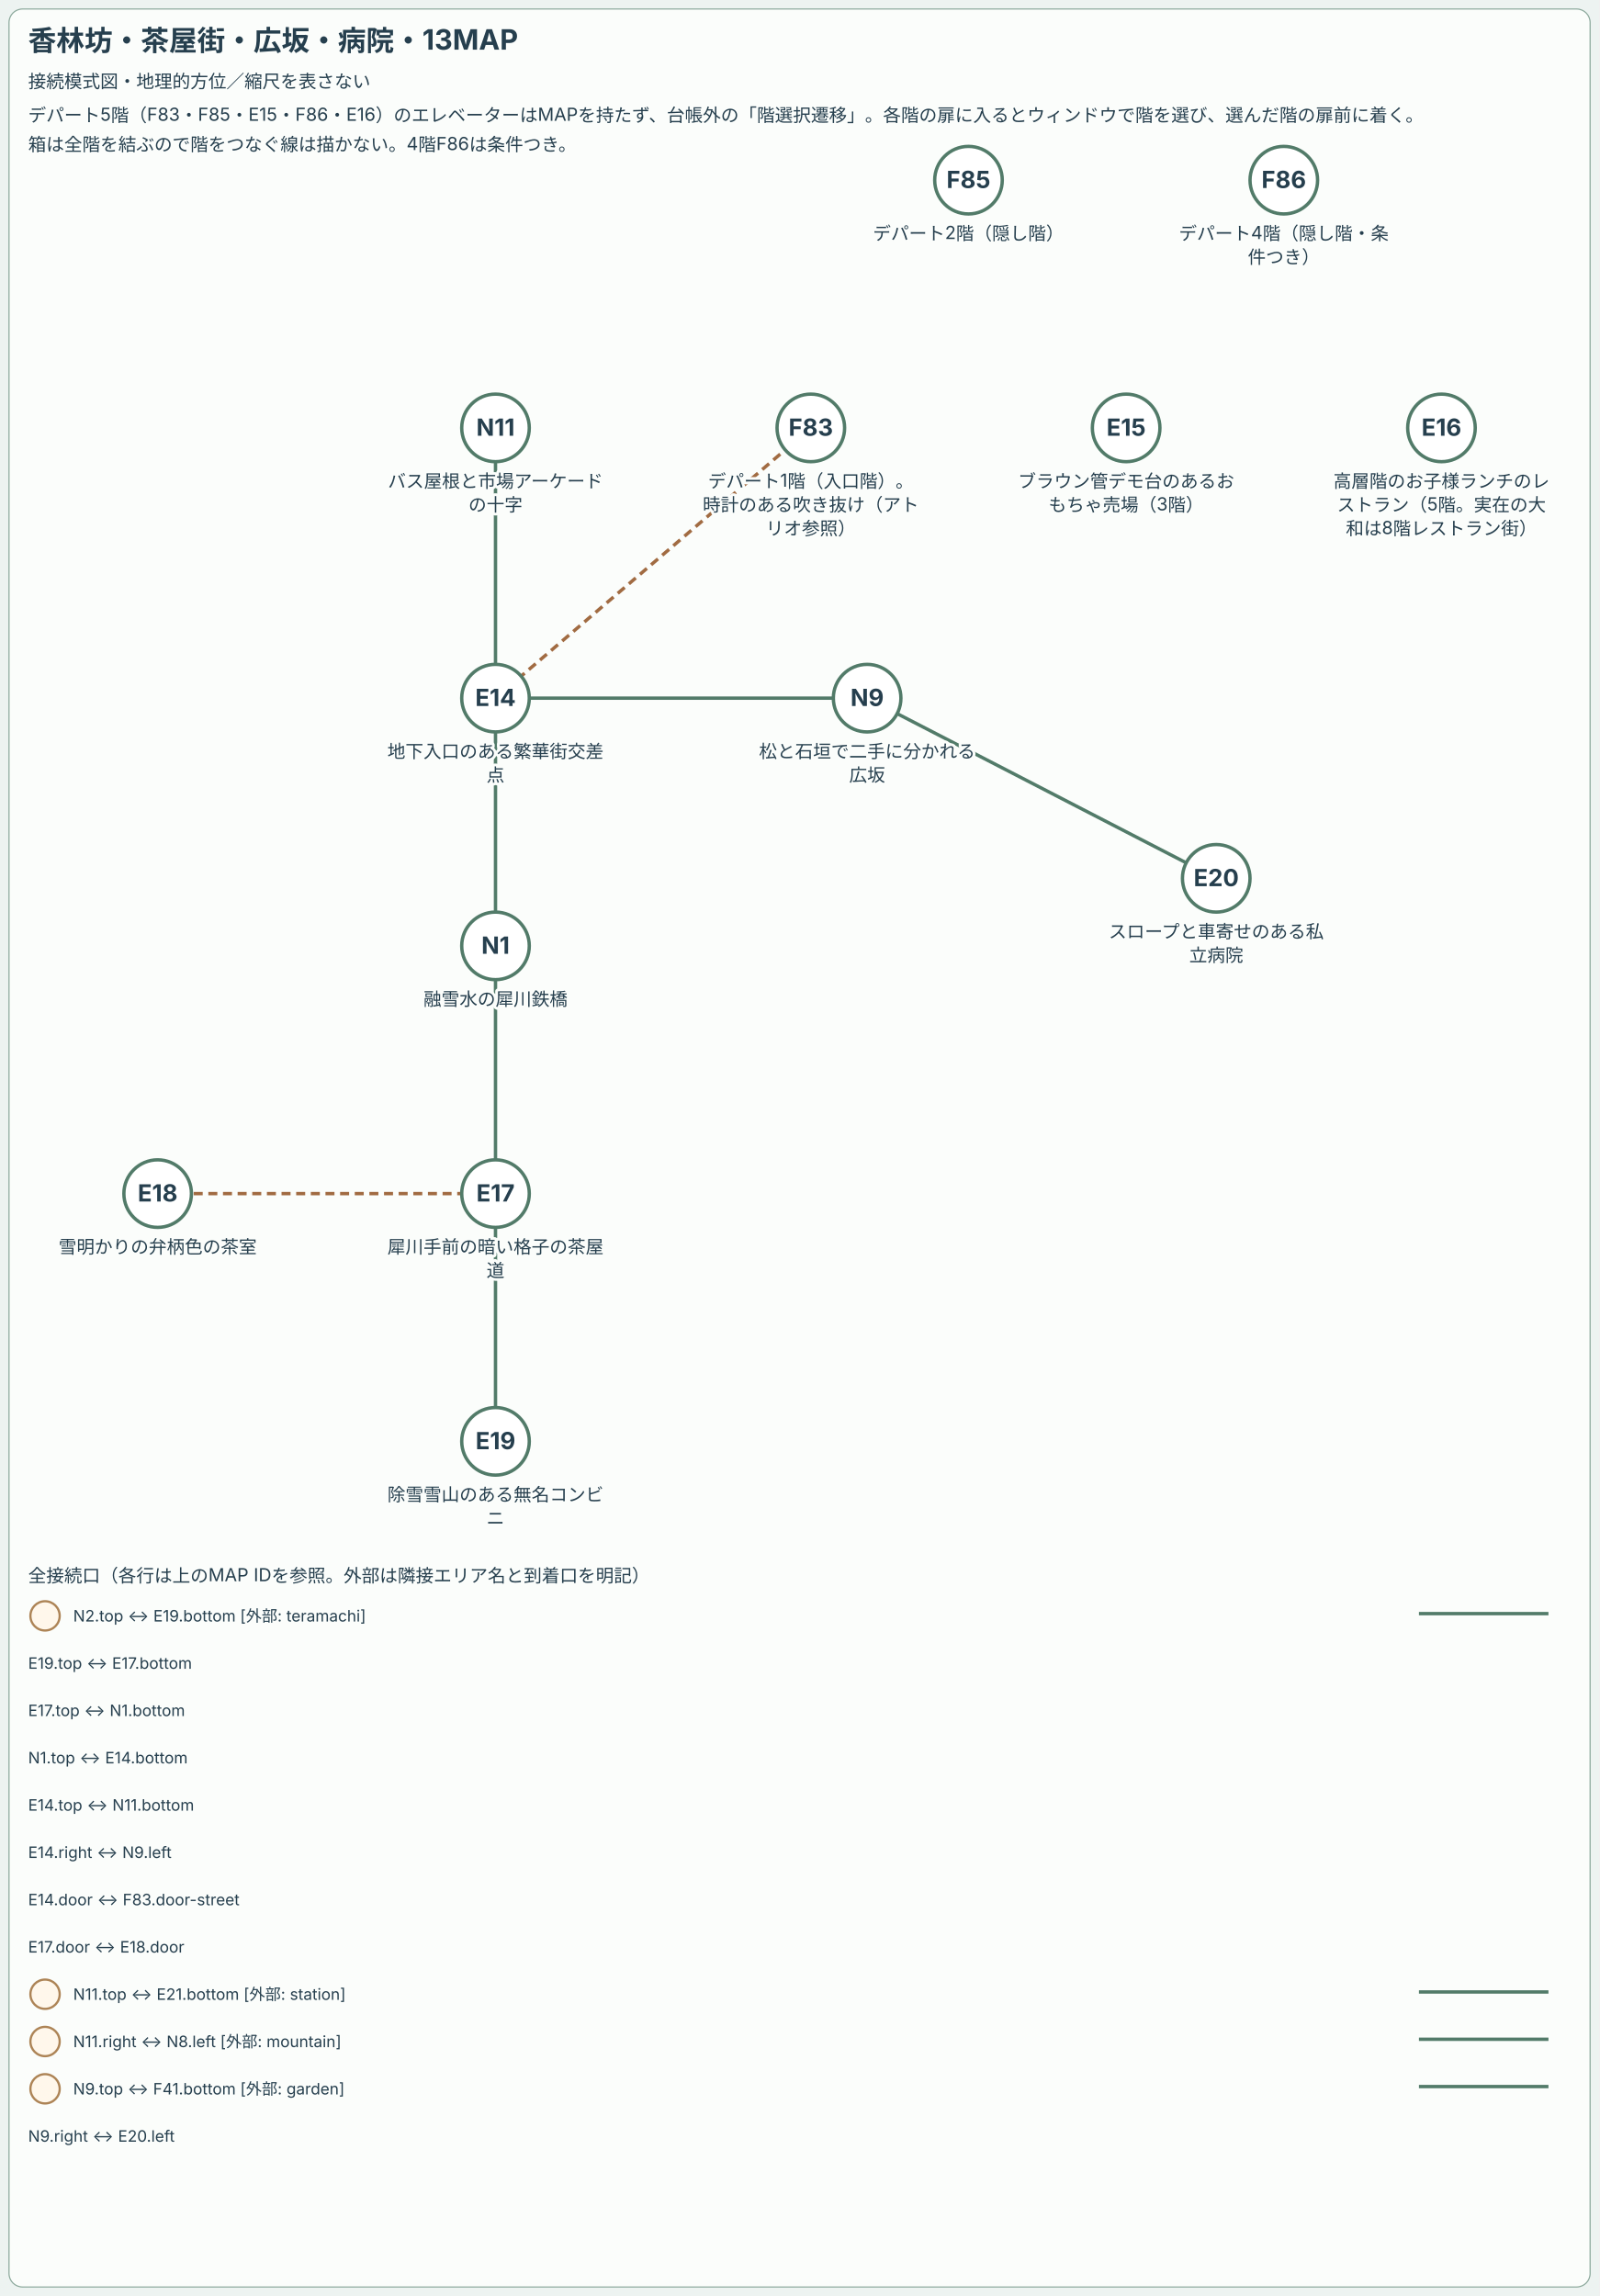
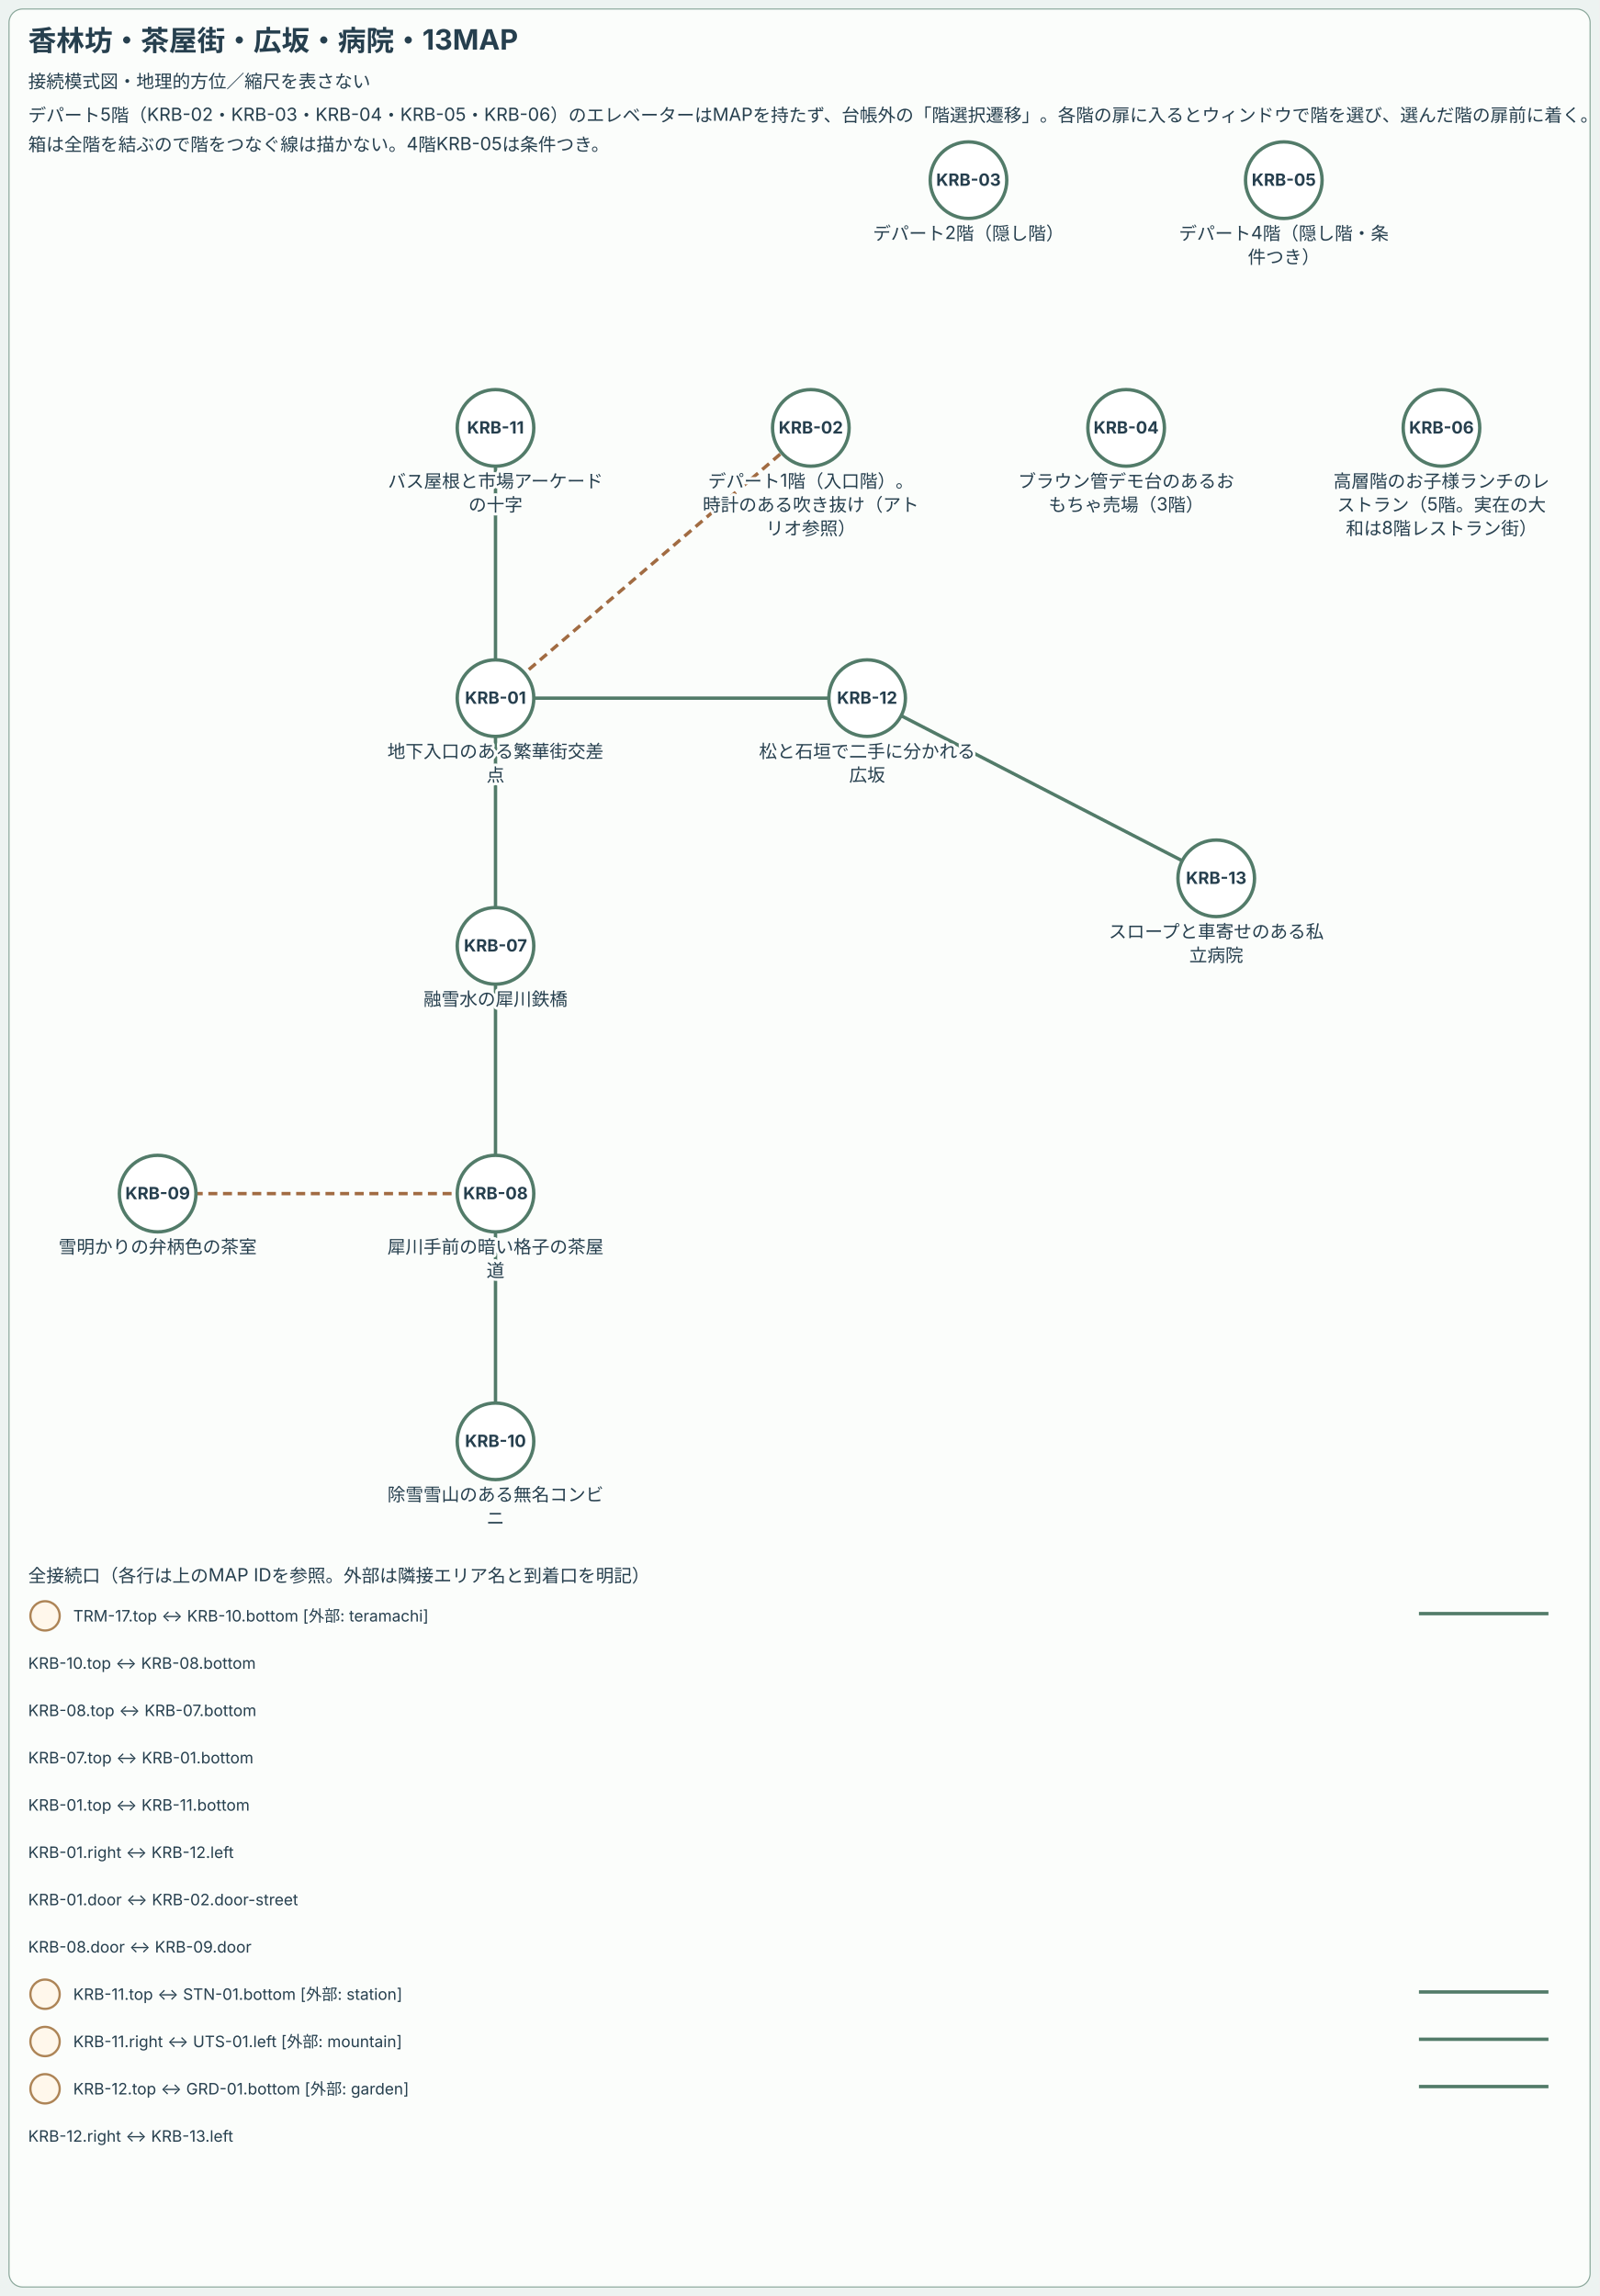
<svg xmlns="http://www.w3.org/2000/svg" width="1420" height="2039" viewBox="0 0 1420 2039" role="img">
  <defs>
    <marker id="directed-arrow" markerWidth="9" markerHeight="9" refX="8" refY="4" orient="auto">
      <path d="M0 0 L8 4 L0 8 Z" fill="#8b4c83" />
    </marker>
  </defs>
-   <style>text{font-family:-apple-system,BlinkMacSystemFont,"Hiragino Sans",sans-serif;fill:#263f4e}.node{fill:#fff;stroke:#527b69;stroke-width:3}.ref{fill:#fff7eb;stroke:#ad8456;stroke-width:2}.edge{fill:none;stroke:#527b69;stroke-width:3}.door{fill:none;stroke:#a16b42;stroke-width:3;stroke-dasharray:8 5}.event{fill:none;stroke:#ac4871;stroke-width:4;stroke-dasharray:6 5}.oneway{fill:none;stroke:#5262a8;stroke-width:4}.id{font-size:21px;font-weight:bold;text-anchor:middle}.label{font-size:16px;text-anchor:middle;paint-order:stroke;stroke:#fbfdfb;stroke-width:5;stroke-linejoin:round}.note{font-size:16px}.small{font-size:14px}.heading{font-size:25px;font-weight:bold}</style>
+   <style>text{font-family:-apple-system,BlinkMacSystemFont,"Hiragino Sans",sans-serif;fill:#263f4e}.node{fill:#fff;stroke:#527b69;stroke-width:3}.ref{fill:#fff7eb;stroke:#ad8456;stroke-width:2}.edge{fill:none;stroke:#527b69;stroke-width:3}.door{fill:none;stroke:#a16b42;stroke-width:3;stroke-dasharray:8 5}.event{fill:none;stroke:#ac4871;stroke-width:4;stroke-dasharray:6 5}.oneway{fill:none;stroke:#5262a8;stroke-width:4}.id{font-size:15px;font-weight:bold;text-anchor:middle}.label{font-size:16px;text-anchor:middle;paint-order:stroke;stroke:#fbfdfb;stroke-width:5;stroke-linejoin:round}.note{font-size:16px}.small{font-size:14px}.heading{font-size:25px;font-weight:bold}</style>
  <rect width="1420" height="2039" fill="#edf3f1" />
  <g data-area="city">
    <rect x="8" y="8" width="1404" height="2023" rx="12" fill="#fbfdfb" stroke="#8aa79a" />
    <text x="25" y="45" class="heading">香林坊・茶屋街・広坂・病院・13MAP</text>
    <text x="25" y="78" class="note">接続模式図・地理的方位／縮尺を表さない</text>
-     <text x="25" y="108" class="note">デパート5階（F83・F85・E15・F86・E16）のエレベーターはMAPを持たず、台帳外の「階選択遷移」。各階の扉に入るとウィンドウで階を選び、選んだ階の扉前に着く。</text>
-     <text x="25" y="134" class="note">箱は全階を結ぶので階をつなぐ線は描かない。4階F86は条件つき。</text>
-     <path class="edge" data-edge-id="E19.top&gt;E17.bottom:edge" data-kind="edge" data-from="E19" data-to="E17" data-from-port="top" data-to-port="bottom" d="M440 1280 L440 1060" />
-     <path class="edge" data-edge-id="E17.top&gt;N1.bottom:edge" data-kind="edge" data-from="E17" data-to="N1" data-from-port="top" data-to-port="bottom" d="M440 1060 L440 840" />
-     <path class="edge" data-edge-id="N1.top&gt;E14.bottom:edge" data-kind="edge" data-from="N1" data-to="E14" data-from-port="top" data-to-port="bottom" d="M440 840 L440 620" />
-     <path class="edge" data-edge-id="E14.top&gt;N11.bottom:edge" data-kind="edge" data-from="E14" data-to="N11" data-from-port="top" data-to-port="bottom" d="M440 620 L440 380" />
-     <path class="edge" data-edge-id="E14.right&gt;N9.left:edge" data-kind="edge" data-from="E14" data-to="N9" data-from-port="right" data-to-port="left" d="M440 620 L770 620" />
-     <path class="door" data-edge-id="E14.door&gt;F83.door-street:door" data-kind="door" data-from="E14" data-to="F83" data-from-port="door" data-to-port="door-street" d="M440 620 L720 380" />
-     <path class="door" data-edge-id="E17.door&gt;E18.door:door" data-kind="door" data-from="E17" data-to="E18" data-from-port="door" data-to-port="door" d="M440 1060 L140 1060" />
-     <path class="edge" data-edge-id="N9.right&gt;E20.left:edge" data-kind="edge" data-from="N9" data-to="E20" data-from-port="right" data-to-port="left" d="M770 620 L1080 780" />
-     <circle class="node" data-map="E14" cx="440" cy="620" r="30" />
-     <text class="id" x="440" y="627">E14</text>
+     <text x="25" y="108" class="note">デパート5階（KRB-02・KRB-03・KRB-04・KRB-05・KRB-06）のエレベーターはMAPを持たず、台帳外の「階選択遷移」。各階の扉に入るとウィンドウで階を選び、選んだ階の扉前に着く。</text>
+     <text x="25" y="134" class="note">箱は全階を結ぶので階をつなぐ線は描かない。4階KRB-05は条件つき。</text>
+     <path class="edge" data-edge-id="KRB-10.top&gt;KRB-08.bottom:edge" data-kind="edge" data-from="KRB-10" data-to="KRB-08" data-from-port="top" data-to-port="bottom" d="M440 1280 L440 1060" />
+     <path class="edge" data-edge-id="KRB-08.top&gt;KRB-07.bottom:edge" data-kind="edge" data-from="KRB-08" data-to="KRB-07" data-from-port="top" data-to-port="bottom" d="M440 1060 L440 840" />
+     <path class="edge" data-edge-id="KRB-07.top&gt;KRB-01.bottom:edge" data-kind="edge" data-from="KRB-07" data-to="KRB-01" data-from-port="top" data-to-port="bottom" d="M440 840 L440 620" />
+     <path class="edge" data-edge-id="KRB-01.top&gt;KRB-11.bottom:edge" data-kind="edge" data-from="KRB-01" data-to="KRB-11" data-from-port="top" data-to-port="bottom" d="M440 620 L440 380" />
+     <path class="edge" data-edge-id="KRB-01.right&gt;KRB-12.left:edge" data-kind="edge" data-from="KRB-01" data-to="KRB-12" data-from-port="right" data-to-port="left" d="M440 620 L770 620" />
+     <path class="door" data-edge-id="KRB-01.door&gt;KRB-02.door-street:door" data-kind="door" data-from="KRB-01" data-to="KRB-02" data-from-port="door" data-to-port="door-street" d="M440 620 L720 380" />
+     <path class="door" data-edge-id="KRB-08.door&gt;KRB-09.door:door" data-kind="door" data-from="KRB-08" data-to="KRB-09" data-from-port="door" data-to-port="door" d="M440 1060 L140 1060" />
+     <path class="edge" data-edge-id="KRB-12.right&gt;KRB-13.left:edge" data-kind="edge" data-from="KRB-12" data-to="KRB-13" data-from-port="right" data-to-port="left" d="M770 620 L1080 780" />
+     <circle class="node" data-map="KRB-01" cx="440" cy="620" r="34" />
+     <text class="id" x="440" y="625">KRB-01</text>
    <text x="440" y="673" class="label">地下入口のある繁華街交差</text>
    <text x="440" y="694" class="label">点</text>
-     <circle class="node" data-map="F83" cx="720" cy="380" r="30" />
-     <text class="id" x="720" y="387">F83</text>
+     <circle class="node" data-map="KRB-02" cx="720" cy="380" r="34" />
+     <text class="id" x="720" y="385">KRB-02</text>
    <text x="720" y="433" class="label">デパート1階（入口階）。</text>
    <text x="720" y="454" class="label">時計のある吹き抜け（アト</text>
    <text x="720" y="475" class="label">リオ参照）</text>
-     <circle class="node" data-map="E15" cx="1000" cy="380" r="30" />
-     <text class="id" x="1000" y="387">E15</text>
+     <circle class="node" data-map="KRB-03" cx="860" cy="160" r="34" />
+     <text class="id" x="860" y="165">KRB-03</text>
+     <text x="860" y="213" class="label">デパート2階（隠し階）</text>
+     <circle class="node" data-map="KRB-04" cx="1000" cy="380" r="34" />
+     <text class="id" x="1000" y="385">KRB-04</text>
    <text x="1000" y="433" class="label">ブラウン管デモ台のあるお</text>
    <text x="1000" y="454" class="label">もちゃ売場（3階）</text>
-     <circle class="node" data-map="E16" cx="1280" cy="380" r="30" />
-     <text class="id" x="1280" y="387">E16</text>
+     <circle class="node" data-map="KRB-05" cx="1140" cy="160" r="34" />
+     <text class="id" x="1140" y="165">KRB-05</text>
+     <text x="1140" y="213" class="label">デパート4階（隠し階・条</text>
+     <text x="1140" y="234" class="label">件つき）</text>
+     <circle class="node" data-map="KRB-06" cx="1280" cy="380" r="34" />
+     <text class="id" x="1280" y="385">KRB-06</text>
    <text x="1280" y="433" class="label">高層階のお子様ランチのレ</text>
    <text x="1280" y="454" class="label">ストラン（5階。実在の大</text>
    <text x="1280" y="475" class="label">和は8階レストラン街）</text>
-     <circle class="node" data-map="F85" cx="860" cy="160" r="30" />
-     <text class="id" x="860" y="167">F85</text>
-     <text x="860" y="213" class="label">デパート2階（隠し階）</text>
-     <circle class="node" data-map="F86" cx="1140" cy="160" r="30" />
-     <text class="id" x="1140" y="167">F86</text>
-     <text x="1140" y="213" class="label">デパート4階（隠し階・条</text>
-     <text x="1140" y="234" class="label">件つき）</text>
-     <circle class="node" data-map="E17" cx="440" cy="1060" r="30" />
-     <text class="id" x="440" y="1067">E17</text>
+     <circle class="node" data-map="KRB-07" cx="440" cy="840" r="34" />
+     <text class="id" x="440" y="845">KRB-07</text>
+     <text x="440" y="893" class="label">融雪水の犀川鉄橋</text>
+     <circle class="node" data-map="KRB-08" cx="440" cy="1060" r="34" />
+     <text class="id" x="440" y="1065">KRB-08</text>
    <text x="440" y="1113" class="label">犀川手前の暗い格子の茶屋</text>
    <text x="440" y="1134" class="label">道</text>
-     <circle class="node" data-map="E18" cx="140" cy="1060" r="30" />
-     <text class="id" x="140" y="1067">E18</text>
+     <circle class="node" data-map="KRB-09" cx="140" cy="1060" r="34" />
+     <text class="id" x="140" y="1065">KRB-09</text>
    <text x="140" y="1113" class="label">雪明かりの弁柄色の茶室</text>
-     <circle class="node" data-map="E19" cx="440" cy="1280" r="30" />
-     <text class="id" x="440" y="1287">E19</text>
+     <circle class="node" data-map="KRB-10" cx="440" cy="1280" r="34" />
+     <text class="id" x="440" y="1285">KRB-10</text>
    <text x="440" y="1333" class="label">除雪雪山のある無名コンビ</text>
    <text x="440" y="1354" class="label">ニ</text>
-     <circle class="node" data-map="E20" cx="1080" cy="780" r="30" />
-     <text class="id" x="1080" y="787">E20</text>
+     <circle class="node" data-map="KRB-11" cx="440" cy="380" r="34" />
+     <text class="id" x="440" y="385">KRB-11</text>
+     <text x="440" y="433" class="label">バス屋根と市場アーケード</text>
+     <text x="440" y="454" class="label">の十字</text>
+     <circle class="node" data-map="KRB-12" cx="770" cy="620" r="34" />
+     <text class="id" x="770" y="625">KRB-12</text>
+     <text x="770" y="673" class="label">松と石垣で二手に分かれる</text>
+     <text x="770" y="694" class="label">広坂</text>
+     <circle class="node" data-map="KRB-13" cx="1080" cy="780" r="34" />
+     <text class="id" x="1080" y="785">KRB-13</text>
    <text x="1080" y="833" class="label">スロープと車寄せのある私</text>
    <text x="1080" y="854" class="label">立病院</text>
-     <circle class="node" data-map="N1" cx="440" cy="840" r="30" />
-     <text class="id" x="440" y="847">N1</text>
-     <text x="440" y="893" class="label">融雪水の犀川鉄橋</text>
-     <circle class="node" data-map="N9" cx="770" cy="620" r="30" />
-     <text class="id" x="770" y="627">N9</text>
-     <text x="770" y="673" class="label">松と石垣で二手に分かれる</text>
-     <text x="770" y="694" class="label">広坂</text>
-     <circle class="node" data-map="N11" cx="440" cy="380" r="30" />
-     <text class="id" x="440" y="387">N11</text>
-     <text x="440" y="433" class="label">バス屋根と市場アーケード</text>
-     <text x="440" y="454" class="label">の十字</text>
    <text x="25" y="1405" class="note">全接続口（各行は上のMAP IDを参照。外部は隣接エリア名と到着口を明記）</text>
-     <circle class="ref" data-reference-map="N2" data-reference="N2" cx="40" cy="1435" r="13" />
-     <text x="65" y="1440" class="small">N2.top ↔ E19.bottom  [外部: teramachi]</text>
-     <path class="edge" data-edge-id="N2.top&gt;E19.bottom:edge" data-kind="edge" data-from="N2" data-to="E19" data-from-port="top" data-to-port="bottom" d="M1260 1433 L1375 1433" />
-     <text x="25" y="1482" class="small">E19.top ↔ E17.bottom</text>
-     <text x="25" y="1524" class="small">E17.top ↔ N1.bottom</text>
-     <text x="25" y="1566" class="small">N1.top ↔ E14.bottom</text>
-     <text x="25" y="1608" class="small">E14.top ↔ N11.bottom</text>
-     <text x="25" y="1650" class="small">E14.right ↔ N9.left</text>
-     <text x="25" y="1692" class="small">E14.door ↔ F83.door-street</text>
-     <text x="25" y="1734" class="small">E17.door ↔ E18.door</text>
-     <circle class="ref" data-reference-map="E21" data-reference="E21" cx="40" cy="1771" r="13" />
-     <text x="65" y="1776" class="small">N11.top ↔ E21.bottom  [外部: station]</text>
-     <path class="edge" data-edge-id="N11.top&gt;E21.bottom:edge" data-kind="edge" data-from="N11" data-to="E21" data-from-port="top" data-to-port="bottom" d="M1260 1769 L1375 1769" />
-     <circle class="ref" data-reference-map="N8" data-reference="N8" cx="40" cy="1813" r="13" />
-     <text x="65" y="1818" class="small">N11.right ↔ N8.left  [外部: mountain]</text>
-     <path class="edge" data-edge-id="N11.right&gt;N8.left:edge" data-kind="edge" data-from="N11" data-to="N8" data-from-port="right" data-to-port="left" d="M1260 1811 L1375 1811" />
-     <circle class="ref" data-reference-map="F41" data-reference="F41" cx="40" cy="1855" r="13" />
-     <text x="65" y="1860" class="small">N9.top ↔ F41.bottom  [外部: garden]</text>
-     <path class="edge" data-edge-id="N9.top&gt;F41.bottom:edge" data-kind="edge" data-from="N9" data-to="F41" data-from-port="top" data-to-port="bottom" d="M1260 1853 L1375 1853" />
-     <text x="25" y="1902" class="small">N9.right ↔ E20.left</text>
+     <circle class="ref" data-reference-map="TRM-17" data-reference="TRM-17" cx="40" cy="1435" r="13" />
+     <text x="65" y="1440" class="small">TRM-17.top ↔ KRB-10.bottom  [外部: teramachi]</text>
+     <path class="edge" data-edge-id="TRM-17.top&gt;KRB-10.bottom:edge" data-kind="edge" data-from="TRM-17" data-to="KRB-10" data-from-port="top" data-to-port="bottom" d="M1260 1433 L1375 1433" />
+     <text x="25" y="1482" class="small">KRB-10.top ↔ KRB-08.bottom</text>
+     <text x="25" y="1524" class="small">KRB-08.top ↔ KRB-07.bottom</text>
+     <text x="25" y="1566" class="small">KRB-07.top ↔ KRB-01.bottom</text>
+     <text x="25" y="1608" class="small">KRB-01.top ↔ KRB-11.bottom</text>
+     <text x="25" y="1650" class="small">KRB-01.right ↔ KRB-12.left</text>
+     <text x="25" y="1692" class="small">KRB-01.door ↔ KRB-02.door-street</text>
+     <text x="25" y="1734" class="small">KRB-08.door ↔ KRB-09.door</text>
+     <circle class="ref" data-reference-map="STN-01" data-reference="STN-01" cx="40" cy="1771" r="13" />
+     <text x="65" y="1776" class="small">KRB-11.top ↔ STN-01.bottom  [外部: station]</text>
+     <path class="edge" data-edge-id="KRB-11.top&gt;STN-01.bottom:edge" data-kind="edge" data-from="KRB-11" data-to="STN-01" data-from-port="top" data-to-port="bottom" d="M1260 1769 L1375 1769" />
+     <circle class="ref" data-reference-map="UTS-01" data-reference="UTS-01" cx="40" cy="1813" r="13" />
+     <text x="65" y="1818" class="small">KRB-11.right ↔ UTS-01.left  [外部: mountain]</text>
+     <path class="edge" data-edge-id="KRB-11.right&gt;UTS-01.left:edge" data-kind="edge" data-from="KRB-11" data-to="UTS-01" data-from-port="right" data-to-port="left" d="M1260 1811 L1375 1811" />
+     <circle class="ref" data-reference-map="GRD-01" data-reference="GRD-01" cx="40" cy="1855" r="13" />
+     <text x="65" y="1860" class="small">KRB-12.top ↔ GRD-01.bottom  [外部: garden]</text>
+     <path class="edge" data-edge-id="KRB-12.top&gt;GRD-01.bottom:edge" data-kind="edge" data-from="KRB-12" data-to="GRD-01" data-from-port="top" data-to-port="bottom" d="M1260 1853 L1375 1853" />
+     <text x="25" y="1902" class="small">KRB-12.right ↔ KRB-13.left</text>
  </g>
</svg>
